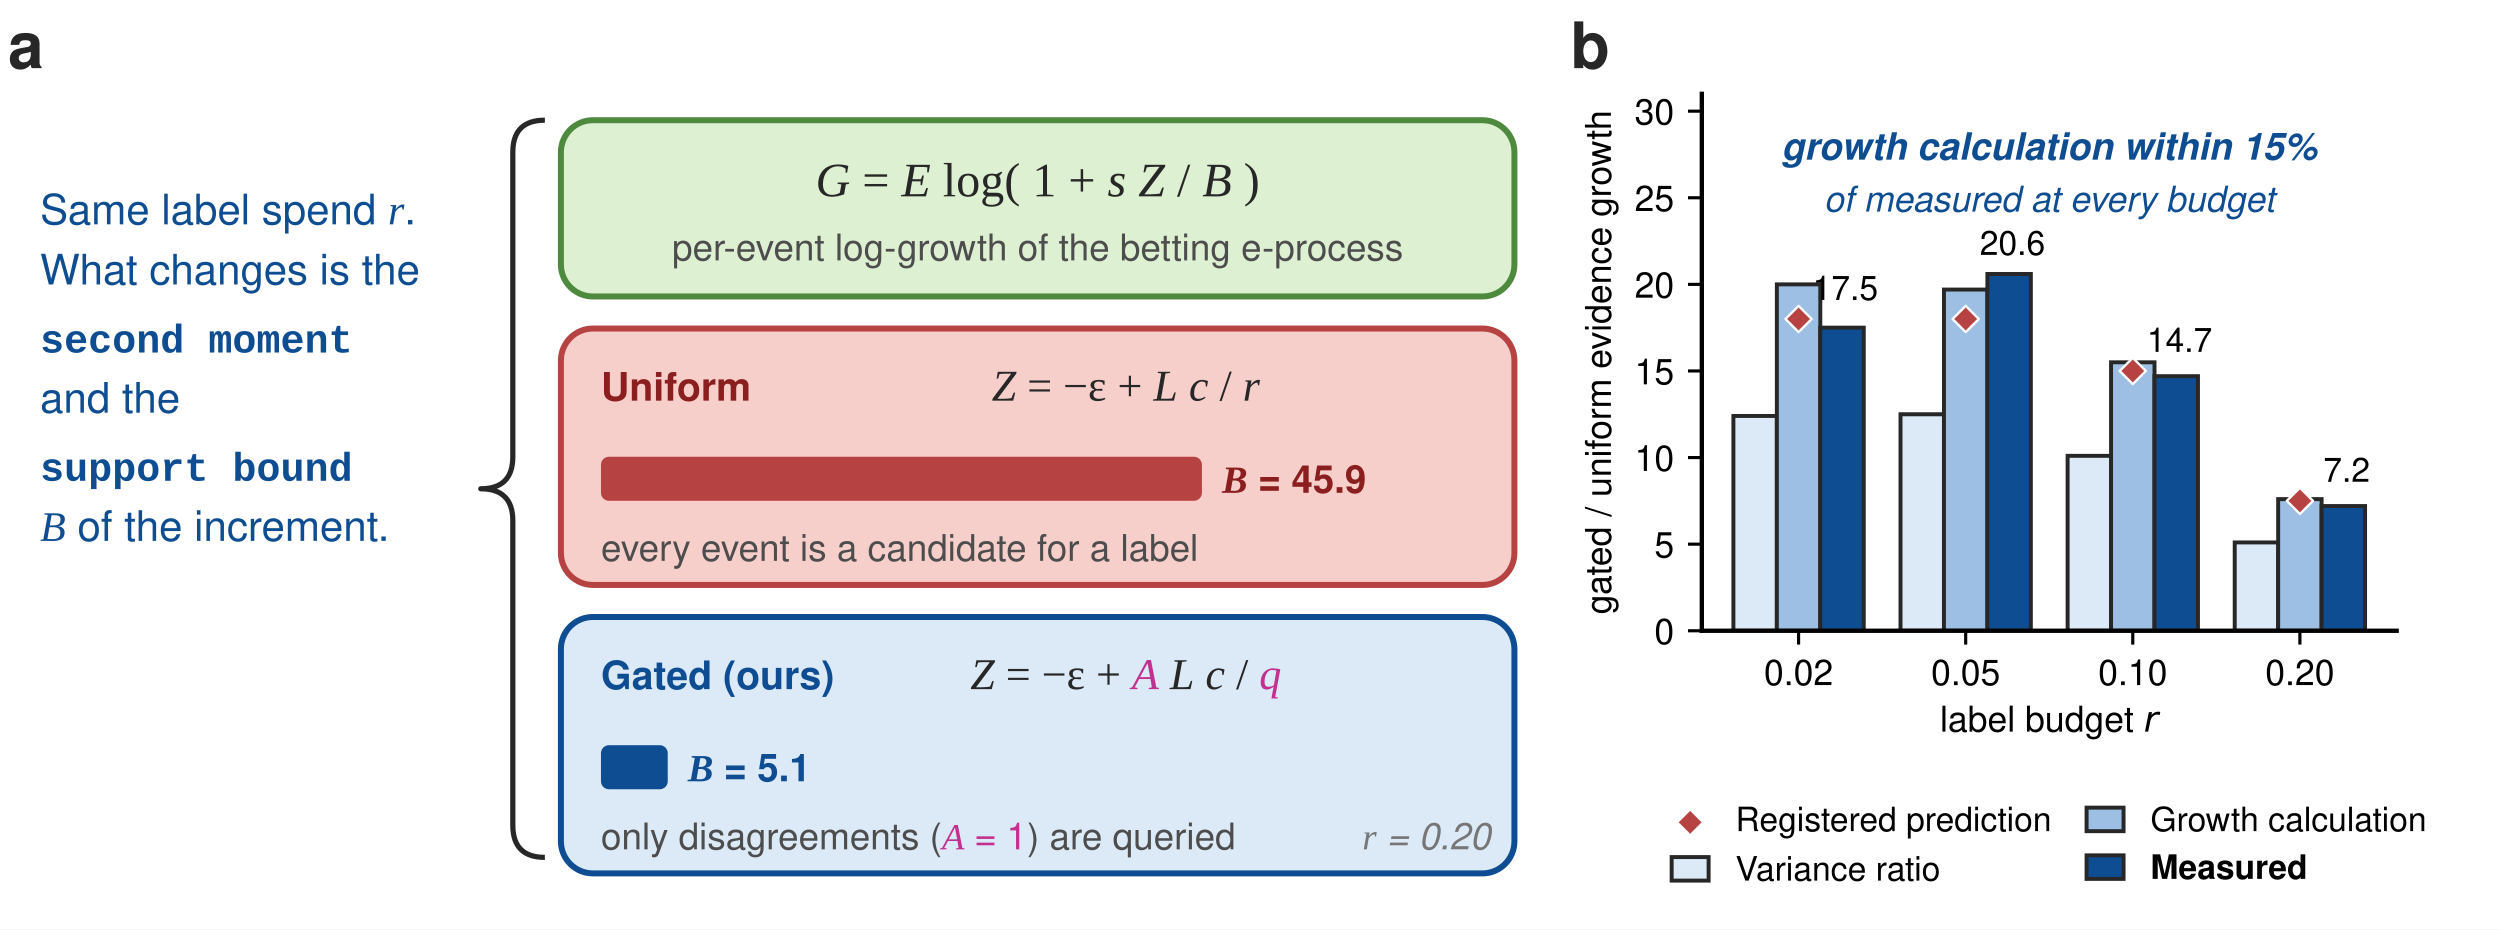
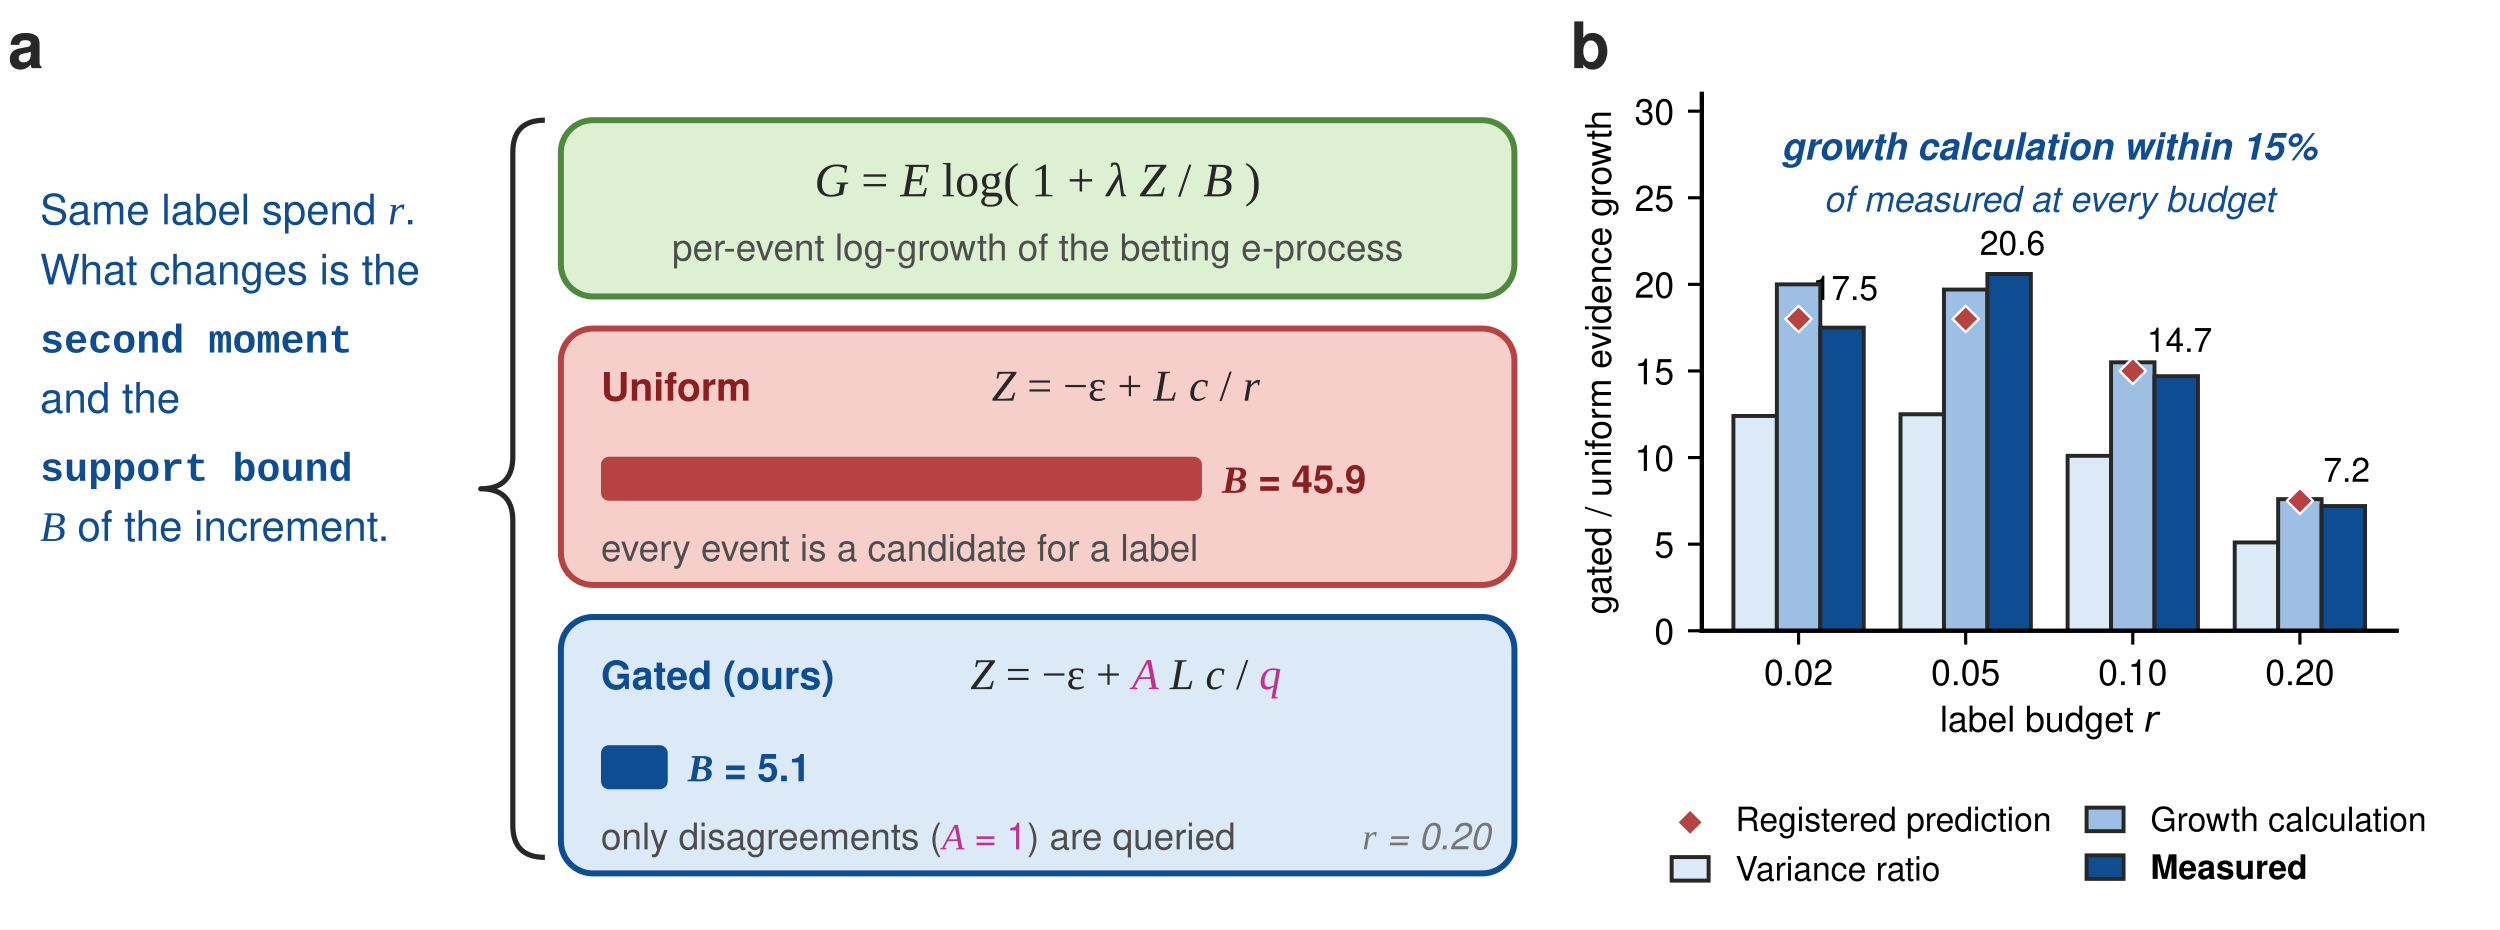
<svg xmlns="http://www.w3.org/2000/svg" xmlns:xlink="http://www.w3.org/1999/xlink" width="624" height="232" viewBox="0 0 624 232">
  <defs>
    <filter id="sh" x="-20%" y="-20%" width="150%" height="160%">
      <feGaussianBlur in="SourceAlpha" stdDeviation="1.3" />
      <feOffset dx="1" dy="1.4" result="b" />
      <feComponentTransfer>
        <feFuncA type="linear" slope="0.28" />
      </feComponentTransfer>
      <feMerge>
        <feMergeNode />
        <feMergeNode in="SourceGraphic" />
      </feMerge>
    </filter>
    <filter id="soft" x="-10%" y="-10%" width="120%" height="120%">
      <feGaussianBlur stdDeviation="2.2" />
    </filter>
    <marker id="ah" viewBox="0 0 10 10" refX="8.5" refY="5" markerWidth="6.5" markerHeight="6.5" orient="auto-start-reverse">
      <path d="M0,0 L10,5 L0,10 z" fill="context-stroke" />
    </marker>
  </defs>
  <rect width="624" height="232" fill="#FFFFFF" />
  <text x="2" y="17" font-size="16" font-weight="bold" fill="#272727" text-anchor="start" font-family="Helvetica, Arial, sans-serif" font-style="normal">a</text>
  <text x="392" y="17" font-size="16" font-weight="bold" fill="#272727" text-anchor="start" font-family="Helvetica, Arial, sans-serif" font-style="normal">b</text>
  <text x="10" y="56" font-size="10.5" font-weight="normal" fill="#0F4D92" text-anchor="start" font-family="Helvetica, Arial, sans-serif" font-style="normal">Same label spend <tspan font-style="italic" font-family="'Times New Roman', Times, serif">r</tspan>.</text>
  <text x="10" y="71" font-size="10.5" font-weight="normal" fill="#0F4D92" text-anchor="start" font-family="Helvetica, Arial, sans-serif" font-style="normal">What changes is the</text>
  <text x="10" y="88" font-size="10" font-weight="normal" fill="#0F4D92" text-anchor="start" font-family="Helvetica, Arial, sans-serif" font-style="normal">
    <tspan font-family="'Courier New', Courier, monospace" font-weight="bold">second moment</tspan>
  </text>
  <text x="10" y="103" font-size="10.5" font-weight="normal" fill="#0F4D92" text-anchor="start" font-family="Helvetica, Arial, sans-serif" font-style="normal">and the</text>
  <text x="10" y="120" font-size="10" font-weight="normal" fill="#0F4D92" text-anchor="start" font-family="Helvetica, Arial, sans-serif" font-style="normal">
    <tspan font-family="'Courier New', Courier, monospace" font-weight="bold">support bound</tspan>
  </text>
  <text x="10" y="135" font-size="10.5" font-weight="normal" fill="#0F4D92" text-anchor="start" font-family="Helvetica, Arial, sans-serif" font-style="normal">
    <tspan font-style="italic" font-family="'Times New Roman', Times, serif">B</tspan> of the increment.</text>
  <path d="M136,30 Q128,30 128,38 L128,114.0 Q128,122.0 120,122.0 Q128,122.0 128,130.0 L128,206 Q128,214 136,214" fill="none" stroke="#272727" stroke-width="1.3" stroke-linecap="round" stroke-linejoin="round" />
  <rect x="140" y="30" width="238" height="44" rx="8" fill="#DDF0D2" stroke="#4E8A3E" stroke-width="1.5" />
  <text x="259" y="49" font-size="12" font-weight="normal" fill="#272727" text-anchor="middle" font-family="'Times New Roman', Times, serif" font-style="normal">
-     <tspan font-style="italic" font-family="'Times New Roman', Times, serif">G</tspan> = <tspan font-style="italic" font-family="'Times New Roman', Times, serif">E</tspan> log( 1 + <tspan font-style="italic" font-family="'Times New Roman', Times, serif">s</tspan>
+     <tspan font-style="italic" font-family="'Times New Roman', Times, serif">G</tspan> = <tspan font-style="italic" font-family="'Times New Roman', Times, serif">E</tspan> log( 1 + <tspan font-style="italic" font-family="'Times New Roman', Times, serif">λ</tspan>
    <tspan font-style="italic" font-family="'Times New Roman', Times, serif">Z</tspan> / <tspan font-style="italic" font-family="'Times New Roman', Times, serif">B</tspan> )</text>
  <text x="259" y="65" font-size="9.2" font-weight="normal" fill="#4D4D4D" text-anchor="middle" font-family="Helvetica, Arial, sans-serif" font-style="normal">per-event log-growth of the betting e-process</text>
  <rect x="140" y="82" width="238" height="64" rx="8" fill="#F6CFCB" stroke="#B64342" stroke-width="1.5" />
  <text x="150" y="100" font-size="9.8" font-weight="normal" fill="#272727" text-anchor="start" font-family="Helvetica, Arial, sans-serif" font-style="normal">
    <tspan font-weight="bold">
      <tspan fill="#8B1E1E">Uniform</tspan>
    </tspan>
  </text>
  <text x="281" y="100" font-size="11" font-weight="normal" fill="#272727" text-anchor="middle" font-family="'Times New Roman', Times, serif" font-style="normal">
    <tspan font-style="italic" font-family="'Times New Roman', Times, serif">Z</tspan> = −ε + <tspan font-style="italic" font-family="'Times New Roman', Times, serif">L</tspan>
    <tspan font-style="italic" font-family="'Times New Roman', Times, serif">c</tspan> / <tspan font-style="italic" font-family="'Times New Roman', Times, serif">r</tspan>
  </text>
  <rect x="150" y="114" width="150" height="11" rx="2" fill="#B64342" stroke="none" stroke-width="1" />
  <text x="305" y="123" font-size="9.6" font-weight="bold" fill="#8B1E1E" text-anchor="start" font-family="Helvetica, Arial, sans-serif" font-style="normal">
    <tspan font-style="italic" font-family="'Times New Roman', Times, serif">B</tspan> = 45.9</text>
  <text x="150" y="140" font-size="9.2" font-weight="normal" fill="#4D4D4D" text-anchor="start" font-family="Helvetica, Arial, sans-serif" font-style="normal">every event is a candidate for a label</text>
  <rect x="140" y="154" width="238" height="64" rx="8" fill="#DCE9F6" stroke="#0F4D92" stroke-width="1.5" />
  <text x="150" y="172" font-size="9.8" font-weight="normal" fill="#272727" text-anchor="start" font-family="Helvetica, Arial, sans-serif" font-style="normal">
    <tspan font-weight="bold">
      <tspan fill="#0F4D92">Gated (ours)</tspan>
    </tspan>
  </text>
  <text x="281" y="172" font-size="11" font-weight="normal" fill="#272727" text-anchor="middle" font-family="'Times New Roman', Times, serif" font-style="normal">
    <tspan font-style="italic" font-family="'Times New Roman', Times, serif">Z</tspan> = −ε + <tspan fill="#C2318F">
      <tspan font-style="italic" font-family="'Times New Roman', Times, serif">A</tspan>
    </tspan>
    <tspan font-style="italic" font-family="'Times New Roman', Times, serif">L</tspan>
    <tspan font-style="italic" font-family="'Times New Roman', Times, serif">c</tspan> / <tspan fill="#C2318F">
      <tspan font-style="italic" font-family="'Times New Roman', Times, serif">q</tspan>
    </tspan>
  </text>
  <rect x="150" y="186" width="16.667" height="11" rx="2" fill="#0F4D92" stroke="none" stroke-width="1" />
  <text x="171.667" y="195" font-size="9.6" font-weight="bold" fill="#0F4D92" text-anchor="start" font-family="Helvetica, Arial, sans-serif" font-style="normal">
    <tspan font-style="italic" font-family="'Times New Roman', Times, serif">B</tspan> = 5.1</text>
  <text x="150" y="212" font-size="9.2" font-weight="normal" fill="#4D4D4D" text-anchor="start" font-family="Helvetica, Arial, sans-serif" font-style="normal">only disagreements (<tspan fill="#C2318F">
      <tspan font-style="italic" font-family="'Times New Roman', Times, serif">A</tspan> = 1</tspan>) are queried</text>
  <text x="372" y="212" font-size="9.2" font-weight="normal" fill="#767676" text-anchor="end" font-family="Helvetica, Arial, sans-serif" font-style="italic">
    <tspan font-style="italic" font-family="'Times New Roman', Times, serif">r</tspan> = 0.20</text>
  <svg x="394" y="22" width="224" height="204" viewBox="0 0 219.433 206.757" preserveAspectRatio="xMinYMin meet">
    <defs>
      <style type="text/css">*{stroke-linejoin: round; stroke-linecap: butt}</style>
    </defs>
    <g id="figure_1">
      <g id="patch_1">
        <path d="M 0 206.757  L 219.433 206.757  L 219.433 0  L 0 0  z " style="fill: #ffffff" />
      </g>
      <g id="axes_1">
        <g id="patch_2">
          <path d="M 31.191 137.268  L 206.961 137.268  L 206.961 1.44  L 31.191 1.44  z " style="fill: #ffffff" />
        </g>
        <g id="patch_3">
-           <path d="M 39.18 137.268  L 50.171 137.268  L 50.171 82.937  L 39.18 82.937  z " clip-path="url(#p007e260335)" style="fill: #dce9f6; stroke: #272727; stroke-linejoin: miter" />
+           <path d="M 39.18 137.268  L 50.171 137.268  L 50.171 82.937  L 39.18 82.937  z " clip-path="url(#pe67995a3c8)" style="fill: #dce9f6; stroke: #272727; stroke-linejoin: miter" />
        </g>
        <g id="patch_4">
-           <path d="M 81.453 137.268  L 92.444 137.268  L 92.444 82.499  L 81.453 82.499  z " clip-path="url(#p007e260335)" style="fill: #dce9f6; stroke: #272727; stroke-linejoin: miter" />
+           <path d="M 81.453 137.268  L 92.444 137.268  L 92.444 82.499  L 81.453 82.499  z " clip-path="url(#pe67995a3c8)" style="fill: #dce9f6; stroke: #272727; stroke-linejoin: miter" />
        </g>
        <g id="patch_5">
-           <path d="M 123.726 137.268  L 134.717 137.268  L 134.717 93.014  L 123.726 93.014  z " clip-path="url(#p007e260335)" style="fill: #dce9f6; stroke: #272727; stroke-linejoin: miter" />
+           <path d="M 123.726 137.268  L 134.717 137.268  L 134.717 93.014  L 123.726 93.014  z " clip-path="url(#pe67995a3c8)" style="fill: #dce9f6; stroke: #272727; stroke-linejoin: miter" />
        </g>
        <g id="patch_6">
-           <path d="M 165.999 137.268  L 176.99 137.268  L 176.99 114.922  L 165.999 114.922  z " clip-path="url(#p007e260335)" style="fill: #dce9f6; stroke: #272727; stroke-linejoin: miter" />
+           <path d="M 165.999 137.268  L 176.99 137.268  L 176.99 114.922  L 165.999 114.922  z " clip-path="url(#pe67995a3c8)" style="fill: #dce9f6; stroke: #272727; stroke-linejoin: miter" />
        </g>
        <g id="patch_7">
-           <path d="M 50.171 137.268  L 61.162 137.268  L 61.162 49.637  L 50.171 49.637  z " clip-path="url(#p007e260335)" style="fill: #9dbfe3; stroke: #272727; stroke-linejoin: miter" />
+           <path d="M 50.171 137.268  L 61.162 137.268  L 61.162 49.637  L 50.171 49.637  z " clip-path="url(#pe67995a3c8)" style="fill: #9dbfe3; stroke: #272727; stroke-linejoin: miter" />
        </g>
        <g id="patch_8">
-           <path d="M 92.444 137.268  L 103.435 137.268  L 103.435 50.951  L 92.444 50.951  z " clip-path="url(#p007e260335)" style="fill: #9dbfe3; stroke: #272727; stroke-linejoin: miter" />
+           <path d="M 92.444 137.268  L 103.435 137.268  L 103.435 50.951  L 92.444 50.951  z " clip-path="url(#pe67995a3c8)" style="fill: #9dbfe3; stroke: #272727; stroke-linejoin: miter" />
        </g>
        <g id="patch_9">
-           <path d="M 134.717 137.268  L 145.708 137.268  L 145.708 69.354  L 134.717 69.354  z " clip-path="url(#p007e260335)" style="fill: #9dbfe3; stroke: #272727; stroke-linejoin: miter" />
+           <path d="M 134.717 137.268  L 145.708 137.268  L 145.708 69.354  L 134.717 69.354  z " clip-path="url(#pe67995a3c8)" style="fill: #9dbfe3; stroke: #272727; stroke-linejoin: miter" />
        </g>
        <g id="patch_10">
-           <path d="M 176.99 137.268  L 187.98 137.268  L 187.98 103.968  L 176.99 103.968  z " clip-path="url(#p007e260335)" style="fill: #9dbfe3; stroke: #272727; stroke-linejoin: miter" />
+           <path d="M 176.99 137.268  L 187.98 137.268  L 187.98 103.968  L 176.99 103.968  z " clip-path="url(#pe67995a3c8)" style="fill: #9dbfe3; stroke: #272727; stroke-linejoin: miter" />
        </g>
        <g id="patch_11">
-           <path d="M 61.162 137.268  L 72.153 137.268  L 72.153 60.591  L 61.162 60.591  z " clip-path="url(#p007e260335)" style="fill: #0f4d92; stroke: #272727; stroke-linejoin: miter" />
+           <path d="M 61.162 137.268  L 72.153 137.268  L 72.153 60.591  L 61.162 60.591  z " clip-path="url(#pe67995a3c8)" style="fill: #0f4d92; stroke: #272727; stroke-linejoin: miter" />
        </g>
        <g id="patch_12">
-           <path d="M 103.435 137.268  L 114.426 137.268  L 114.426 47.008  L 103.435 47.008  z " clip-path="url(#p007e260335)" style="fill: #0f4d92; stroke: #272727; stroke-linejoin: miter" />
+           <path d="M 103.435 137.268  L 114.426 137.268  L 114.426 47.008  L 103.435 47.008  z " clip-path="url(#pe67995a3c8)" style="fill: #0f4d92; stroke: #272727; stroke-linejoin: miter" />
        </g>
        <g id="patch_13">
-           <path d="M 145.708 137.268  L 156.699 137.268  L 156.699 72.859  L 145.708 72.859  z " clip-path="url(#p007e260335)" style="fill: #0f4d92; stroke: #272727; stroke-linejoin: miter" />
+           <path d="M 145.708 137.268  L 156.699 137.268  L 156.699 72.859  L 145.708 72.859  z " clip-path="url(#pe67995a3c8)" style="fill: #0f4d92; stroke: #272727; stroke-linejoin: miter" />
        </g>
        <g id="patch_14">
-           <path d="M 187.98 137.268  L 198.971 137.268  L 198.971 105.721  L 187.98 105.721  z " clip-path="url(#p007e260335)" style="fill: #0f4d92; stroke: #272727; stroke-linejoin: miter" />
+           <path d="M 187.98 137.268  L 198.971 137.268  L 198.971 105.721  L 187.98 105.721  z " clip-path="url(#pe67995a3c8)" style="fill: #0f4d92; stroke: #272727; stroke-linejoin: miter" />
        </g>
        <g id="matplotlib.axis_1">
          <g id="xtick_1">
            <g id="line2d_1">
              <defs>
-                 <path id="m5afb0abd1b" d="M 0 0  L 0 3.5  " style="stroke: #000000; stroke-width: 0.8" />
+                 <path id="m23eecc26c8" d="M 0 0  L 0 3.5  " style="stroke: #000000; stroke-width: 0.8" />
              </defs>
              <g>
-                 <use xlink:href="#m5afb0abd1b" x="55.667" y="137.268" style="stroke: #000000; stroke-width: 0.8" />
+                 <use xlink:href="#m23eecc26c8" x="55.667" y="137.268" style="stroke: #000000; stroke-width: 0.8" />
              </g>
            </g>
            <g id="text_1">
              <text style="font-size: 9px; font-family: 'Helvetica', 'Arial', sans-serif; text-anchor: middle" x="55.667" y="151.018" transform="rotate(-0 55.66685 151.018)">0.02</text>
            </g>
          </g>
          <g id="xtick_2">
            <g id="line2d_2">
              <g>
-                 <use xlink:href="#m5afb0abd1b" x="97.94" y="137.268" style="stroke: #000000; stroke-width: 0.8" />
+                 <use xlink:href="#m23eecc26c8" x="97.94" y="137.268" style="stroke: #000000; stroke-width: 0.8" />
              </g>
            </g>
            <g id="text_2">
              <text style="font-size: 9px; font-family: 'Helvetica', 'Arial', sans-serif; text-anchor: middle" x="97.94" y="151.018" transform="rotate(-0 97.93957 151.018)">0.05</text>
            </g>
          </g>
          <g id="xtick_3">
            <g id="line2d_3">
              <g>
-                 <use xlink:href="#m5afb0abd1b" x="140.212" y="137.268" style="stroke: #000000; stroke-width: 0.8" />
+                 <use xlink:href="#m23eecc26c8" x="140.212" y="137.268" style="stroke: #000000; stroke-width: 0.8" />
              </g>
            </g>
            <g id="text_3">
              <text style="font-size: 9px; font-family: 'Helvetica', 'Arial', sans-serif; text-anchor: middle" x="140.212" y="151.018" transform="rotate(-0 140.2123 151.018)">0.10</text>
            </g>
          </g>
          <g id="xtick_4">
            <g id="line2d_4">
              <g>
-                 <use xlink:href="#m5afb0abd1b" x="182.485" y="137.268" style="stroke: #000000; stroke-width: 0.8" />
+                 <use xlink:href="#m23eecc26c8" x="182.485" y="137.268" style="stroke: #000000; stroke-width: 0.8" />
              </g>
            </g>
            <g id="text_4">
              <text style="font-size: 9px; font-family: 'Helvetica', 'Arial', sans-serif; text-anchor: middle" x="182.485" y="151.018" transform="rotate(-0 182.485 151.018)">0.20</text>
            </g>
          </g>
          <g id="text_5">
            <g transform="translate(91.44594 163.2973)">
              <text>
                <tspan x="0" y="-0.516" style="font-size: 9px; font-family: 'Helvetica'">l</tspan>
                <tspan x="2" y="-0.516" style="font-size: 9px; font-family: 'Helvetica'">a</tspan>
                <tspan x="7.005" y="-0.516" style="font-size: 9px; font-family: 'Helvetica'">b</tspan>
                <tspan x="12.01" y="-0.516" style="font-size: 9px; font-family: 'Helvetica'">e</tspan>
                <tspan x="17.016" y="-0.516" style="font-size: 9px; font-family: 'Helvetica'">l</tspan>
                <tspan x="19.015" y="-0.516" style="font-size: 9px; font-family: 'Helvetica'"> </tspan>
                <tspan x="21.516" y="-0.516" style="font-size: 9px; font-family: 'Helvetica'">b</tspan>
                <tspan x="26.521" y="-0.516" style="font-size: 9px; font-family: 'Helvetica'">u</tspan>
                <tspan x="31.526" y="-0.516" style="font-size: 9px; font-family: 'Helvetica'">d</tspan>
                <tspan x="36.532" y="-0.516" style="font-size: 9px; font-family: 'Helvetica'">g</tspan>
                <tspan x="41.537" y="-0.516" style="font-size: 9px; font-family: 'Helvetica'">e</tspan>
                <tspan x="46.542" y="-0.516" style="font-size: 9px; font-family: 'Helvetica'">t</tspan>
                <tspan x="49.043" y="-0.516" style="font-size: 9px; font-family: 'Helvetica'"> </tspan>
                <tspan x="51.543" y="-0.516" style="font-style: oblique; font-size: 9px; font-family: 'DejaVu Sans'">r</tspan>
              </text>
            </g>
          </g>
        </g>
        <g id="matplotlib.axis_2">
          <g id="ytick_1">
            <g id="line2d_5">
              <defs>
-                 <path id="m416cbafc13" d="M 0 0  L -3.5 0  " style="stroke: #000000; stroke-width: 0.8" />
+                 <path id="m103f9fe383" d="M 0 0  L -3.5 0  " style="stroke: #000000; stroke-width: 0.8" />
              </defs>
              <g>
-                 <use xlink:href="#m416cbafc13" x="31.191" y="137.268" style="stroke: #000000; stroke-width: 0.8" />
+                 <use xlink:href="#m103f9fe383" x="31.191" y="137.268" style="stroke: #000000; stroke-width: 0.8" />
              </g>
            </g>
            <g id="text_6">
              <text style="font-size: 9px; font-family: 'Helvetica', 'Arial', sans-serif; text-anchor: end" x="24.191" y="140.643" transform="rotate(-0 24.19094 140.643)">0</text>
            </g>
          </g>
          <g id="ytick_2">
            <g id="line2d_6">
              <g>
-                 <use xlink:href="#m416cbafc13" x="31.191" y="115.36" style="stroke: #000000; stroke-width: 0.8" />
+                 <use xlink:href="#m103f9fe383" x="31.191" y="115.36" style="stroke: #000000; stroke-width: 0.8" />
              </g>
            </g>
            <g id="text_7">
              <text style="font-size: 9px; font-family: 'Helvetica', 'Arial', sans-serif; text-anchor: end" x="24.191" y="118.735" transform="rotate(-0 24.19094 118.7353)">5</text>
            </g>
          </g>
          <g id="ytick_3">
            <g id="line2d_7">
              <g>
-                 <use xlink:href="#m416cbafc13" x="31.191" y="93.453" style="stroke: #000000; stroke-width: 0.8" />
+                 <use xlink:href="#m103f9fe383" x="31.191" y="93.453" style="stroke: #000000; stroke-width: 0.8" />
              </g>
            </g>
            <g id="text_8">
              <text style="font-size: 9px; font-family: 'Helvetica', 'Arial', sans-serif; text-anchor: end" x="24.191" y="96.828" transform="rotate(-0 24.19094 96.82752)">10</text>
            </g>
          </g>
          <g id="ytick_4">
            <g id="line2d_8">
              <g>
-                 <use xlink:href="#m416cbafc13" x="31.191" y="71.545" style="stroke: #000000; stroke-width: 0.8" />
+                 <use xlink:href="#m103f9fe383" x="31.191" y="71.545" style="stroke: #000000; stroke-width: 0.8" />
              </g>
            </g>
            <g id="text_9">
              <text style="font-size: 9px; font-family: 'Helvetica', 'Arial', sans-serif; text-anchor: end" x="24.191" y="74.92" transform="rotate(-0 24.19094 74.91977)">15</text>
            </g>
          </g>
          <g id="ytick_5">
            <g id="line2d_9">
              <g>
-                 <use xlink:href="#m416cbafc13" x="31.191" y="49.637" style="stroke: #000000; stroke-width: 0.8" />
+                 <use xlink:href="#m103f9fe383" x="31.191" y="49.637" style="stroke: #000000; stroke-width: 0.8" />
              </g>
            </g>
            <g id="text_10">
              <text style="font-size: 9px; font-family: 'Helvetica', 'Arial', sans-serif; text-anchor: end" x="24.191" y="53.012" transform="rotate(-0 24.19094 53.01203)">20</text>
            </g>
          </g>
          <g id="ytick_6">
            <g id="line2d_10">
              <g>
-                 <use xlink:href="#m416cbafc13" x="31.191" y="27.729" style="stroke: #000000; stroke-width: 0.8" />
+                 <use xlink:href="#m103f9fe383" x="31.191" y="27.729" style="stroke: #000000; stroke-width: 0.8" />
              </g>
            </g>
            <g id="text_11">
              <text style="font-size: 9px; font-family: 'Helvetica', 'Arial', sans-serif; text-anchor: end" x="24.191" y="31.104" transform="rotate(-0 24.19094 31.10429)">25</text>
            </g>
          </g>
          <g id="ytick_7">
            <g id="line2d_11">
              <g>
-                 <use xlink:href="#m416cbafc13" x="31.191" y="5.822" style="stroke: #000000; stroke-width: 0.8" />
+                 <use xlink:href="#m103f9fe383" x="31.191" y="5.822" style="stroke: #000000; stroke-width: 0.8" />
              </g>
            </g>
            <g id="text_12">
              <text style="font-size: 9px; font-family: 'Helvetica', 'Arial', sans-serif; text-anchor: end" x="24.191" y="9.197" transform="rotate(-0 24.19094 9.196548)">30</text>
            </g>
          </g>
          <g id="text_13">
            <text style="font-size: 9px; font-family: 'Helvetica', 'Arial', sans-serif; text-anchor: middle" x="8.19" y="69.354" transform="rotate(-90 8.19 69.354)">gated / uniform evidence growth</text>
          </g>
        </g>
        <g id="patch_15">
          <path d="M 31.191 137.268  L 31.191 1.44  " style="fill: none; stroke: #000000; stroke-width: 1.1; stroke-linejoin: miter; stroke-linecap: square" />
        </g>
        <g id="patch_16">
          <path d="M 31.191 137.268  L 206.961 137.268  " style="fill: none; stroke: #000000; stroke-width: 1.1; stroke-linejoin: miter; stroke-linecap: square" />
        </g>
        <g id="text_14">
          <text style="font-size: 8.5px; font-family: 'Helvetica', 'Arial', sans-serif; text-anchor: middle" x="67.503" y="53.58" transform="rotate(-0 67.50321 53.58043)">17.5</text>
        </g>
        <g id="text_15">
          <text style="font-size: 8.5px; font-family: 'Helvetica', 'Arial', sans-serif; text-anchor: middle" x="109.776" y="42.188" transform="rotate(-0 109.7759 42.1884)">20.6</text>
        </g>
        <g id="text_16">
          <text style="font-size: 8.5px; font-family: 'Helvetica', 'Arial', sans-serif; text-anchor: middle" x="152.049" y="66.725" transform="rotate(-0 152.0487 66.72507)">14.7</text>
        </g>
        <g id="text_17">
          <text style="font-size: 8.5px; font-family: 'Helvetica', 'Arial', sans-serif; text-anchor: middle" x="194.321" y="99.587" transform="rotate(-0 194.3214 99.58668)">7.2</text>
        </g>
        <g id="text_18">
          <text style="font-style: italic; font-weight: 700; font-size: 9.5px; font-family: 'Helvetica', 'Arial', sans-serif; text-anchor: middle; fill: #0f4d92" x="119.076" y="18.09" transform="rotate(-0 119.0759 18.08988)">growth calculation within 15%</text>
        </g>
        <g id="text_19">
          <text style="font-style: italic; font-size: 9px; font-family: 'Helvetica', 'Arial', sans-serif; text-anchor: middle; fill: #0f4d92" x="119.076" y="31.235" transform="rotate(-0 119.0759 31.23453)">of measured at every budget</text>
        </g>
        <g id="PathCollection_1">
          <defs>
-             <path id="m26f6fa3da1" d="M -0 3.317  L 3.317 0  L 0 -3.317  L -3.317 -0  z " style="stroke: #ffffff; stroke-width: 0.6" />
+             <path id="m5e5727b925" d="M -0 3.317  L 3.317 0  L 0 -3.317  L -3.317 -0  z " style="stroke: #ffffff; stroke-width: 0.6" />
          </defs>
-           <g clip-path="url(#p007e260335)">
-             <use xlink:href="#m26f6fa3da1" x="55.667" y="58.4" style="fill: #b64342; stroke: #ffffff; stroke-width: 0.6" />
-             <use xlink:href="#m26f6fa3da1" x="97.94" y="58.4" style="fill: #b64342; stroke: #ffffff; stroke-width: 0.6" />
-             <use xlink:href="#m26f6fa3da1" x="140.212" y="71.545" style="fill: #b64342; stroke: #ffffff; stroke-width: 0.6" />
-             <use xlink:href="#m26f6fa3da1" x="182.485" y="104.406" style="fill: #b64342; stroke: #ffffff; stroke-width: 0.6" />
+           <g clip-path="url(#pe67995a3c8)">
+             <use xlink:href="#m5e5727b925" x="55.667" y="58.4" style="fill: #b64342; stroke: #ffffff; stroke-width: 0.6" />
+             <use xlink:href="#m5e5727b925" x="97.94" y="58.4" style="fill: #b64342; stroke: #ffffff; stroke-width: 0.6" />
+             <use xlink:href="#m5e5727b925" x="140.212" y="71.545" style="fill: #b64342; stroke: #ffffff; stroke-width: 0.6" />
+             <use xlink:href="#m5e5727b925" x="182.485" y="104.406" style="fill: #b64342; stroke: #ffffff; stroke-width: 0.6" />
          </g>
        </g>
        <g id="legend_1">
          <g id="PathCollection_2">
            <g>
-               <use xlink:href="#m26f6fa3da1" x="28.234" y="185.735" style="fill: #b64342; stroke: #ffffff; stroke-width: 0.6" />
+               <use xlink:href="#m5e5727b925" x="28.234" y="185.735" style="fill: #b64342; stroke: #ffffff; stroke-width: 0.6" />
            </g>
          </g>
          <g id="text_20">
            <text style="font-size: 8.5px; font-family: 'Helvetica', 'Arial', sans-serif; text-anchor: start" x="39.709" y="187.967" transform="rotate(-0 39.70852 187.9666)">Registered prediction</text>
          </g>
          <g id="patch_17">
            <path d="M 23.559 200.472  L 32.909 200.472  L 32.909 194.522  L 23.559 194.522  z " style="fill: #dce9f6; stroke: #272727; stroke-linejoin: miter" />
          </g>
          <g id="text_21">
            <text style="font-size: 8.5px; font-family: 'Helvetica', 'Arial', sans-serif; text-anchor: start" x="39.709" y="200.472" transform="rotate(-0 39.70852 200.4722)">Variance ratio</text>
          </g>
          <g id="patch_18">
            <path d="M 128.526 187.967  L 137.876 187.967  L 137.876 182.017  L 128.526 182.017  z " style="fill: #9dbfe3; stroke: #272727; stroke-linejoin: miter" />
          </g>
          <g id="text_22">
            <text style="font-size: 8.5px; font-family: 'Helvetica', 'Arial', sans-serif; text-anchor: start" x="144.676" y="187.967" transform="rotate(-0 144.6755 187.9666)">Growth calculation</text>
          </g>
          <g id="patch_19">
            <path d="M 128.526 200.036  L 137.876 200.036  L 137.876 194.086  L 128.526 194.086  z " style="fill: #0f4d92; stroke: #272727; stroke-linejoin: miter" />
          </g>
          <g id="text_23">
            <text style="font-weight: 700; font-size: 8.5px; font-family: 'Helvetica', 'Arial', sans-serif; text-anchor: start" x="144.676" y="200.036" transform="rotate(-0 144.6755 200.0359)">Measured</text>
          </g>
        </g>
      </g>
    </g>
    <defs>
-       <clipPath id="p007e260335">
+       <clipPath id="pe67995a3c8">
        <rect x="31.191" y="1.44" width="175.77" height="135.828" />
      </clipPath>
    </defs>
  </svg>
</svg>
